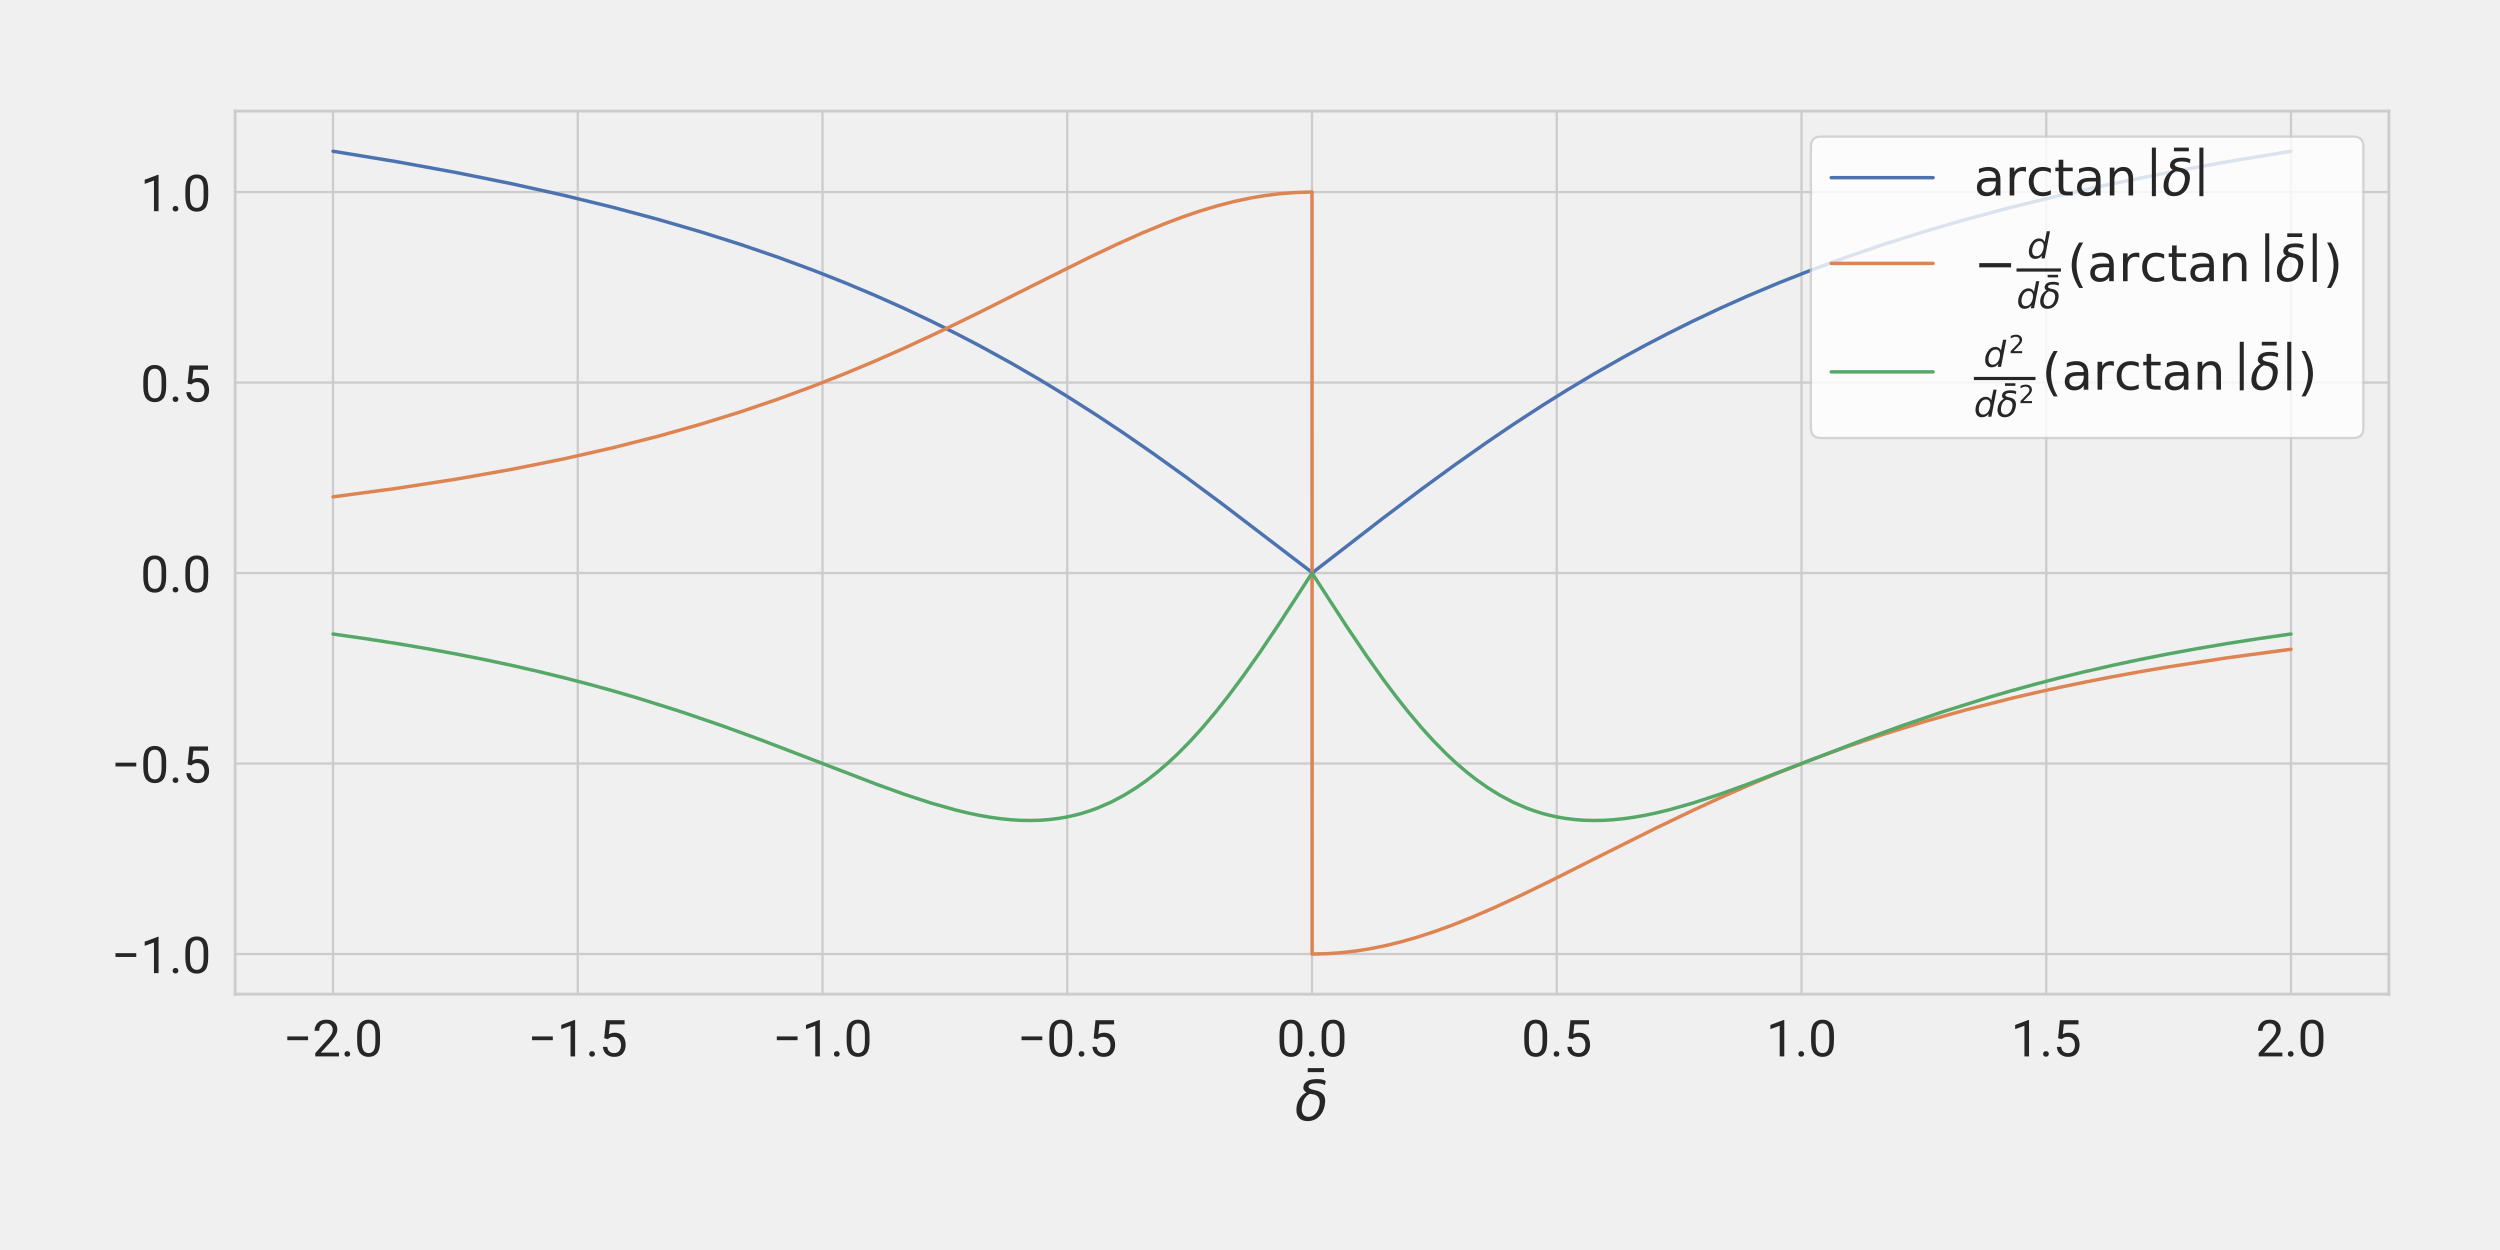
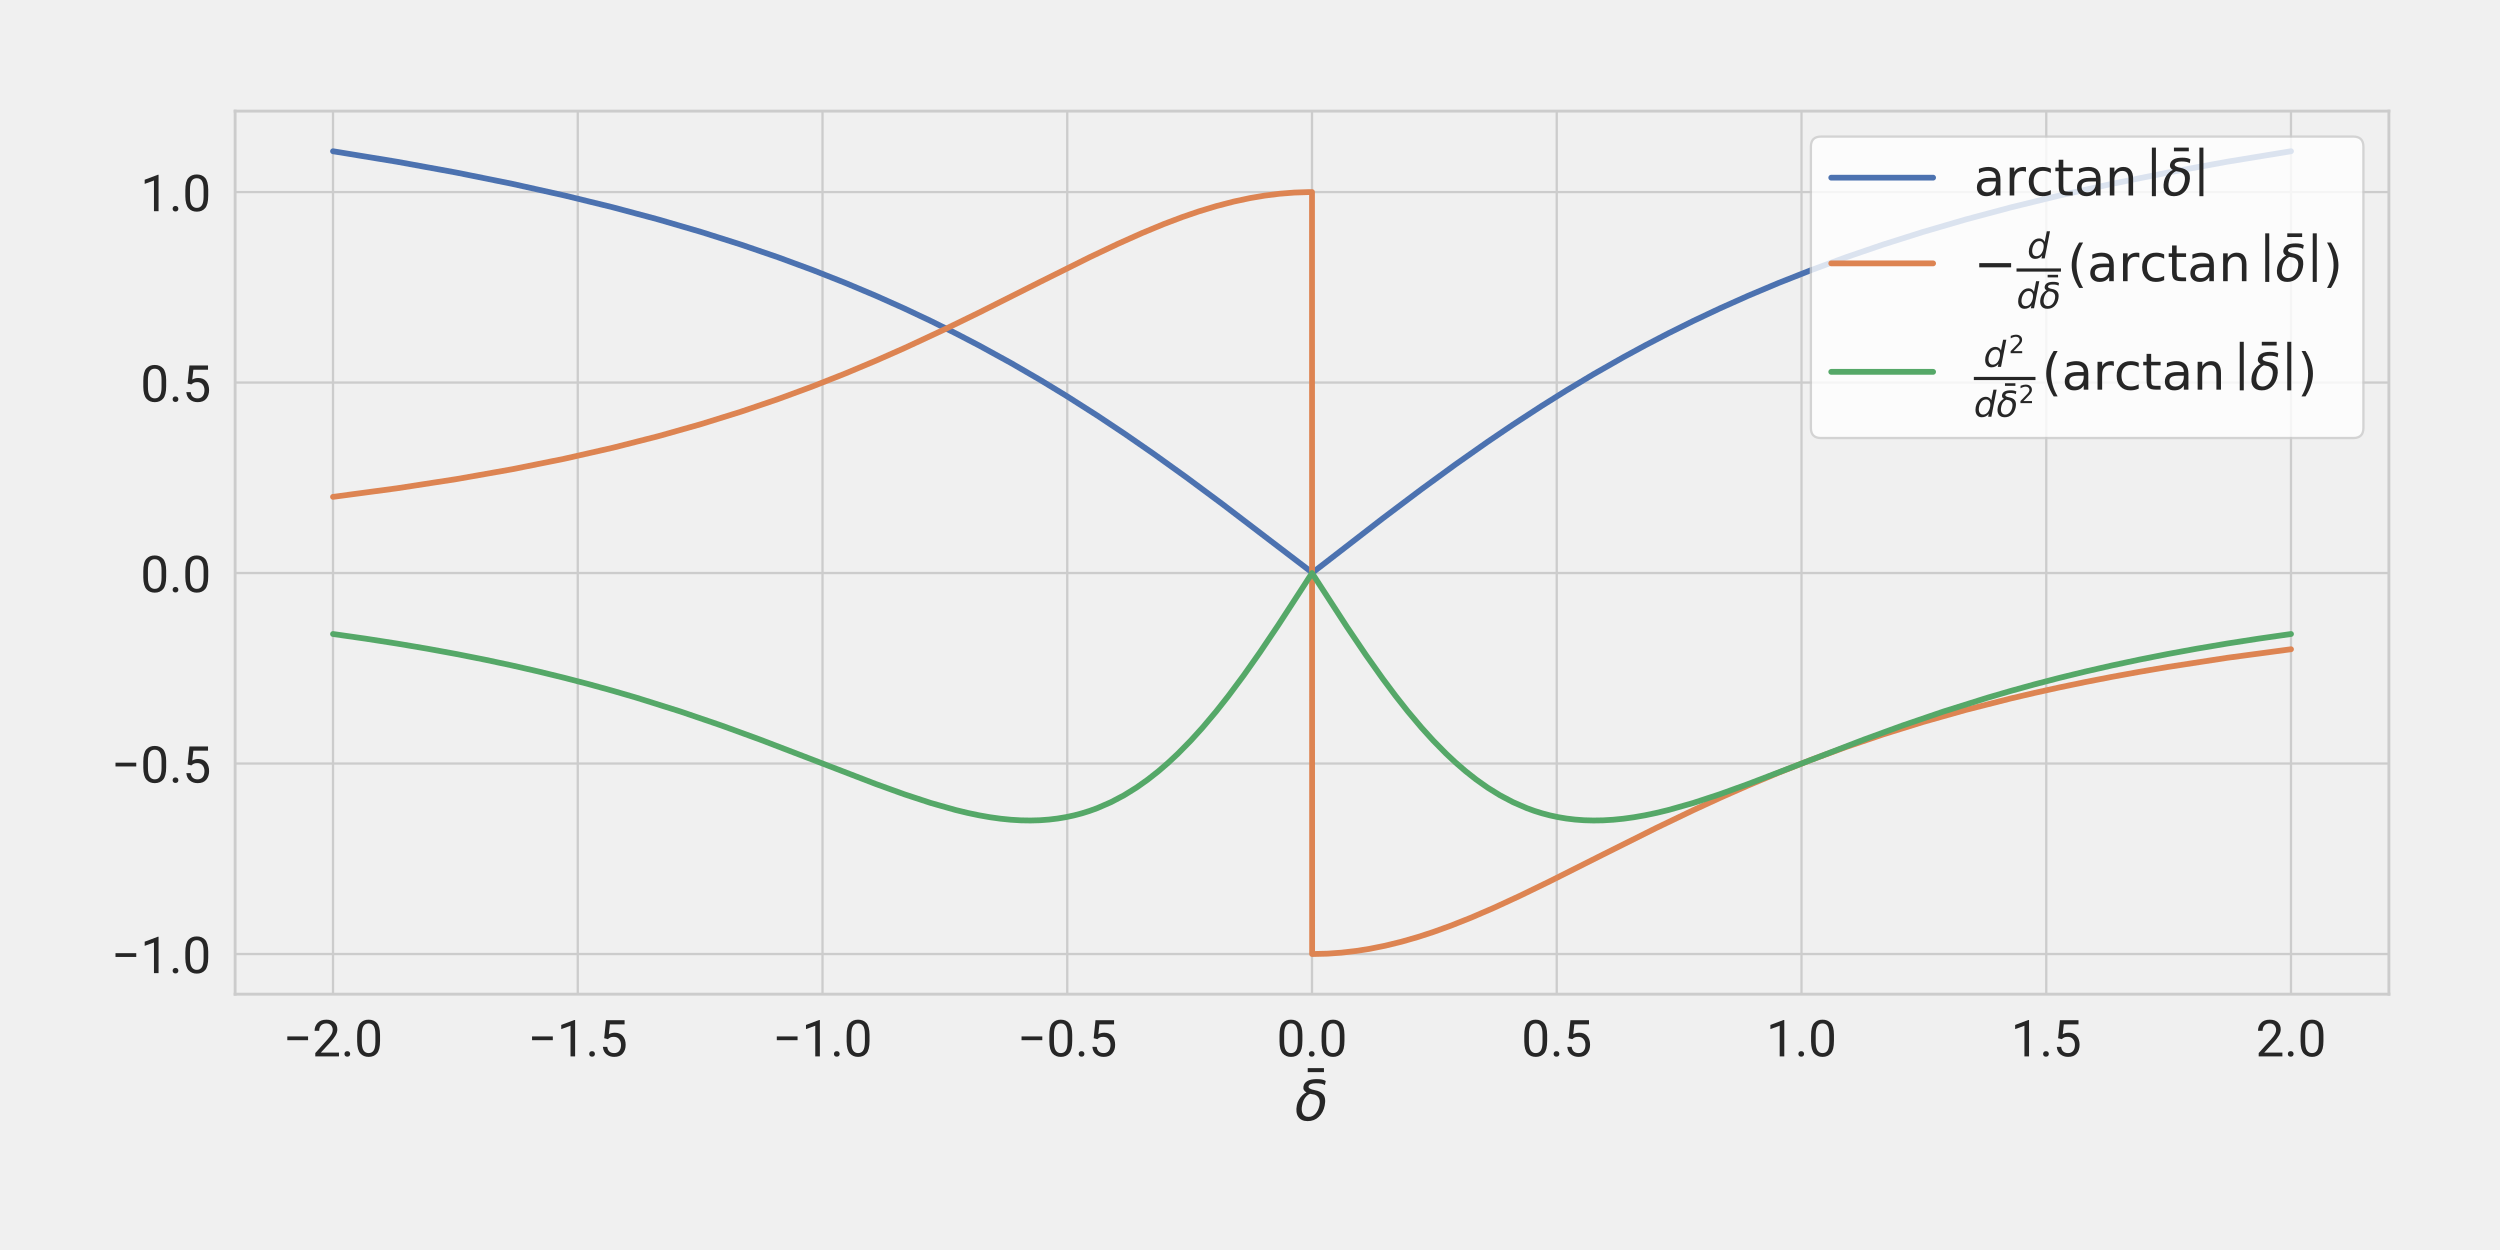
<svg xmlns="http://www.w3.org/2000/svg" xmlns:xlink="http://www.w3.org/1999/xlink" width="864pt" height="432pt" viewBox="0 0 864 432" version="1.1">
  <defs>
    <style type="text/css">*{stroke-linejoin: round; stroke-linecap: butt}</style>
  </defs>
  <g id="figure_1">
    <g id="patch_1">
      <path d="M 0 432  L 864 432  L 864 0  L 0 0  L 0 432  z " style="fill: none" />
    </g>
    <g id="axes_1">
      <g id="patch_2">
        <path d="M 81.26 343.586  L 825.6 343.586  L 825.6 38.4  L 81.26 38.4  L 81.26 343.586  z " style="fill: none" />
      </g>
      <g id="matplotlib.axis_1">
        <g id="xtick_1">
          <g id="line2d_1">
-             <path d="M 115.094 343.586  L 115.094 38.4  " clip-path="url(#p312bc6825e)" style="fill: none; stroke: #cccccc; stroke-width: 0.8; stroke-linecap: round" />
+             <path d="M 115.094 343.586  L 115.094 38.4  " clip-path="url(#p5a4527e672)" style="fill: none; stroke: #cccccc; stroke-width: 0.8; stroke-linecap: round" />
          </g>
          <g id="text_1">
            <g style="fill: #262626" transform="translate(97.84976 365.0863) scale(0.176 -0.176)">
              <defs>
                <path id="Roboto-Regular-2212" d="M 3134 2509  L 3134 2034  L 525 2034  L 525 2509  L 3134 2509  z " transform="scale(0.015625)" />
                <path id="Roboto-Regular-32" d="M 3359 475  L 3359 0  L 381 0  L 381 416  L 1925 2134  Q 2306 2566 2439 2819  Q 2572 3072 2572 3328  Q 2572 3663 2364 3900  Q 2156 4138 1778 4138  Q 1322 4138 1097 3878  Q 872 3619 872 3213  L 294 3213  Q 294 3788 672 4200  Q 1050 4613 1778 4613  Q 2422 4613 2786 4278  Q 3150 3944 3150 3397  Q 3150 2997 2903 2592  Q 2656 2188 2297 1797  L 1078 475  L 3359 475  z " transform="scale(0.015625)" />
                <path id="Roboto-Regular-2e" d="M 450 306  Q 450 453 542 554  Q 634 656 809 656  Q 984 656 1076 554  Q 1169 453 1169 306  Q 1169 163 1076 62  Q 984 -38 809 -38  Q 634 -38 542 62  Q 450 163 450 306  z " transform="scale(0.015625)" />
                <path id="Roboto-Regular-30" d="M 3234 1944  Q 3234 825 2848 381  Q 2463 -63 1800 -63  Q 1156 -63 764 368  Q 372 800 359 1872  L 359 2638  Q 359 3753 750 4183  Q 1141 4613 1794 4613  Q 2447 4613 2834 4195  Q 3222 3778 3234 2709  L 3234 1944  z M 2653 2734  Q 2653 3503 2434 3822  Q 2216 4141 1794 4141  Q 1388 4141 1167 3831  Q 947 3522 941 2778  L 941 1850  Q 941 1088 1164 750  Q 1388 413 1800 413  Q 2222 413 2436 745  Q 2650 1078 2653 1825  L 2653 2734  z " transform="scale(0.015625)" />
              </defs>
              <use xlink:href="#Roboto-Regular-2212" />
-               <use xlink:href="#Roboto-Regular-32" x="57.178" />
-               <use xlink:href="#Roboto-Regular-2e" x="113.379" />
-               <use xlink:href="#Roboto-Regular-30" x="139.746" />
+               <use xlink:href="#Roboto-Regular-32" transform="translate(57.17773 0)" />
+               <use xlink:href="#Roboto-Regular-2e" transform="translate(113.3789 0)" />
+               <use xlink:href="#Roboto-Regular-30" transform="translate(139.7461 0)" />
            </g>
          </g>
        </g>
        <g id="xtick_2">
          <g id="line2d_2">
-             <path d="M 199.678 343.586  L 199.678 38.4  " clip-path="url(#p312bc6825e)" style="fill: none; stroke: #cccccc; stroke-width: 0.8; stroke-linecap: round" />
+             <path d="M 199.678 343.586  L 199.678 38.4  " clip-path="url(#p5a4527e672)" style="fill: none; stroke: #cccccc; stroke-width: 0.8; stroke-linecap: round" />
          </g>
          <g id="text_2">
            <g style="fill: #262626" transform="translate(182.4339 365.0863) scale(0.176 -0.176)">
              <defs>
                <path id="Roboto-Regular-31" d="M 2278 4575  L 2278 0  L 1700 0  L 1700 3853  L 534 3428  L 534 3950  L 2188 4575  L 2278 4575  z " transform="scale(0.015625)" />
                <path id="Roboto-Regular-35" d="M 1109 2166  L 647 2284  L 875 4550  L 3209 4550  L 3209 4016  L 1366 4016  L 1228 2778  Q 1572 2975 1988 2975  Q 2616 2975 2980 2561  Q 3344 2147 3344 1450  Q 3344 797 2987 367  Q 2631 -63 1903 -63  Q 1350 -63 947 248  Q 544 559 481 1197  L 1031 1197  Q 1141 413 1903 413  Q 2313 413 2538 691  Q 2763 969 2763 1444  Q 2763 1872 2527 2164  Q 2291 2456 1853 2456  Q 1563 2456 1413 2378  Q 1263 2300 1109 2166  z " transform="scale(0.015625)" />
              </defs>
              <use xlink:href="#Roboto-Regular-2212" />
-               <use xlink:href="#Roboto-Regular-31" x="57.178" />
-               <use xlink:href="#Roboto-Regular-2e" x="113.379" />
-               <use xlink:href="#Roboto-Regular-35" x="139.746" />
+               <use xlink:href="#Roboto-Regular-31" transform="translate(57.17773 0)" />
+               <use xlink:href="#Roboto-Regular-2e" transform="translate(113.3789 0)" />
+               <use xlink:href="#Roboto-Regular-35" transform="translate(139.7461 0)" />
            </g>
          </g>
        </g>
        <g id="xtick_3">
          <g id="line2d_3">
-             <path d="M 284.262 343.586  L 284.262 38.4  " clip-path="url(#p312bc6825e)" style="fill: none; stroke: #cccccc; stroke-width: 0.8; stroke-linecap: round" />
+             <path d="M 284.262 343.586  L 284.262 38.4  " clip-path="url(#p5a4527e672)" style="fill: none; stroke: #cccccc; stroke-width: 0.8; stroke-linecap: round" />
          </g>
          <g id="text_3">
            <g style="fill: #262626" transform="translate(267.0179 365.0863) scale(0.176 -0.176)">
              <use xlink:href="#Roboto-Regular-2212" />
-               <use xlink:href="#Roboto-Regular-31" x="57.178" />
-               <use xlink:href="#Roboto-Regular-2e" x="113.379" />
-               <use xlink:href="#Roboto-Regular-30" x="139.746" />
+               <use xlink:href="#Roboto-Regular-31" transform="translate(57.17773 0)" />
+               <use xlink:href="#Roboto-Regular-2e" transform="translate(113.3789 0)" />
+               <use xlink:href="#Roboto-Regular-30" transform="translate(139.7461 0)" />
            </g>
          </g>
        </g>
        <g id="xtick_4">
          <g id="line2d_4">
-             <path d="M 368.846 343.586  L 368.846 38.4  " clip-path="url(#p312bc6825e)" style="fill: none; stroke: #cccccc; stroke-width: 0.8; stroke-linecap: round" />
+             <path d="M 368.846 343.586  L 368.846 38.4  " clip-path="url(#p5a4527e672)" style="fill: none; stroke: #cccccc; stroke-width: 0.8; stroke-linecap: round" />
          </g>
          <g id="text_4">
            <g style="fill: #262626" transform="translate(351.602 365.0863) scale(0.176 -0.176)">
              <use xlink:href="#Roboto-Regular-2212" />
-               <use xlink:href="#Roboto-Regular-30" x="57.178" />
-               <use xlink:href="#Roboto-Regular-2e" x="113.379" />
-               <use xlink:href="#Roboto-Regular-35" x="139.746" />
+               <use xlink:href="#Roboto-Regular-30" transform="translate(57.17773 0)" />
+               <use xlink:href="#Roboto-Regular-2e" transform="translate(113.3789 0)" />
+               <use xlink:href="#Roboto-Regular-35" transform="translate(139.7461 0)" />
            </g>
          </g>
        </g>
        <g id="xtick_5">
          <g id="line2d_5">
-             <path d="M 453.43 343.586  L 453.43 38.4  " clip-path="url(#p312bc6825e)" style="fill: none; stroke: #cccccc; stroke-width: 0.8; stroke-linecap: round" />
+             <path d="M 453.43 343.586  L 453.43 38.4  " clip-path="url(#p5a4527e672)" style="fill: none; stroke: #cccccc; stroke-width: 0.8; stroke-linecap: round" />
          </g>
          <g id="text_5">
            <g style="fill: #262626" transform="translate(441.2172 365.0863) scale(0.176 -0.176)">
              <use xlink:href="#Roboto-Regular-30" />
-               <use xlink:href="#Roboto-Regular-2e" x="56.201" />
-               <use xlink:href="#Roboto-Regular-30" x="82.568" />
+               <use xlink:href="#Roboto-Regular-2e" transform="translate(56.20117 0)" />
+               <use xlink:href="#Roboto-Regular-30" transform="translate(82.56836 0)" />
            </g>
          </g>
        </g>
        <g id="xtick_6">
          <g id="line2d_6">
-             <path d="M 538.014 343.586  L 538.014 38.4  " clip-path="url(#p312bc6825e)" style="fill: none; stroke: #cccccc; stroke-width: 0.8; stroke-linecap: round" />
+             <path d="M 538.014 343.586  L 538.014 38.4  " clip-path="url(#p5a4527e672)" style="fill: none; stroke: #cccccc; stroke-width: 0.8; stroke-linecap: round" />
          </g>
          <g id="text_6">
            <g style="fill: #262626" transform="translate(525.8013 365.0863) scale(0.176 -0.176)">
              <use xlink:href="#Roboto-Regular-30" />
-               <use xlink:href="#Roboto-Regular-2e" x="56.201" />
-               <use xlink:href="#Roboto-Regular-35" x="82.568" />
+               <use xlink:href="#Roboto-Regular-2e" transform="translate(56.20117 0)" />
+               <use xlink:href="#Roboto-Regular-35" transform="translate(82.56836 0)" />
            </g>
          </g>
        </g>
        <g id="xtick_7">
          <g id="line2d_7">
-             <path d="M 622.598 343.586  L 622.598 38.4  " clip-path="url(#p312bc6825e)" style="fill: none; stroke: #cccccc; stroke-width: 0.8; stroke-linecap: round" />
+             <path d="M 622.598 343.586  L 622.598 38.4  " clip-path="url(#p5a4527e672)" style="fill: none; stroke: #cccccc; stroke-width: 0.8; stroke-linecap: round" />
          </g>
          <g id="text_7">
            <g style="fill: #262626" transform="translate(610.3854 365.0863) scale(0.176 -0.176)">
              <use xlink:href="#Roboto-Regular-31" />
-               <use xlink:href="#Roboto-Regular-2e" x="56.201" />
-               <use xlink:href="#Roboto-Regular-30" x="82.568" />
+               <use xlink:href="#Roboto-Regular-2e" transform="translate(56.20117 0)" />
+               <use xlink:href="#Roboto-Regular-30" transform="translate(82.56836 0)" />
            </g>
          </g>
        </g>
        <g id="xtick_8">
          <g id="line2d_8">
-             <path d="M 707.182 343.586  L 707.182 38.4  " clip-path="url(#p312bc6825e)" style="fill: none; stroke: #cccccc; stroke-width: 0.8; stroke-linecap: round" />
+             <path d="M 707.182 343.586  L 707.182 38.4  " clip-path="url(#p5a4527e672)" style="fill: none; stroke: #cccccc; stroke-width: 0.8; stroke-linecap: round" />
          </g>
          <g id="text_8">
            <g style="fill: #262626" transform="translate(694.9695 365.0863) scale(0.176 -0.176)">
              <use xlink:href="#Roboto-Regular-31" />
-               <use xlink:href="#Roboto-Regular-2e" x="56.201" />
-               <use xlink:href="#Roboto-Regular-35" x="82.568" />
+               <use xlink:href="#Roboto-Regular-2e" transform="translate(56.20117 0)" />
+               <use xlink:href="#Roboto-Regular-35" transform="translate(82.56836 0)" />
            </g>
          </g>
        </g>
        <g id="xtick_9">
          <g id="line2d_9">
-             <path d="M 791.766 343.586  L 791.766 38.4  " clip-path="url(#p312bc6825e)" style="fill: none; stroke: #cccccc; stroke-width: 0.8; stroke-linecap: round" />
+             <path d="M 791.766 343.586  L 791.766 38.4  " clip-path="url(#p5a4527e672)" style="fill: none; stroke: #cccccc; stroke-width: 0.8; stroke-linecap: round" />
          </g>
          <g id="text_9">
            <g style="fill: #262626" transform="translate(779.5536 365.0863) scale(0.176 -0.176)">
              <use xlink:href="#Roboto-Regular-32" />
-               <use xlink:href="#Roboto-Regular-2e" x="56.201" />
-               <use xlink:href="#Roboto-Regular-30" x="82.568" />
+               <use xlink:href="#Roboto-Regular-2e" transform="translate(56.20117 0)" />
+               <use xlink:href="#Roboto-Regular-30" transform="translate(82.56836 0)" />
            </g>
          </g>
        </g>
        <g id="text_10">
          <g style="fill: #262626" transform="translate(447.478 387.1932) scale(0.192 -0.192)">
            <defs>
              <path id="DejaVuSans-304" d="M -2522 4769  L -653 4769  L -653 4306  L -2522 4306  L -2522 4769  z " transform="scale(0.015625)" />
              <path id="DejaVuSans-Oblique-3b4" d="M 3472 4053  Q 3197 4272 2450 4272  Q 1659 4272 1588 3906  Q 1531 3619 2328 3469  Q 2953 3353 3253 3003  Q 3616 2581 3447 1716  Q 3284 888 2763 400  Q 2238 -91 1488 -91  Q 741 -91 406 400  Q 72 888 241 1747  Q 363 2384 891 2900  Q 1097 3100 1353 3213  Q 913 3459 1000 3900  Q 1166 4750 2544 4750  Q 3234 4750 3566 4531  L 3472 4053  z M 1753 3056  Q 1525 2966 1306 2738  Q 969 2384 847 1747  Q 722 1113 919 756  Q 1119 397 1584 397  Q 2044 397 2381 759  Q 2722 1122 2838 1716  Q 2956 2338 2731 2638  Q 2491 2959 2103 2994  Q 1906 3013 1753 3056  z " transform="scale(0.015625)" />
            </defs>
            <use xlink:href="#DejaVuSans-304" transform="translate(62.70166 19.48438)" />
            <use xlink:href="#DejaVuSans-Oblique-3b4" transform="translate(0 0.046875)" />
          </g>
        </g>
      </g>
      <g id="matplotlib.axis_2">
        <g id="ytick_1">
          <g id="line2d_10">
-             <path d="M 81.26 329.714  L 825.6 329.714  " clip-path="url(#p312bc6825e)" style="fill: none; stroke: #cccccc; stroke-width: 0.8; stroke-linecap: round" />
+             <path d="M 81.26 329.714  L 825.6 329.714  " clip-path="url(#p5a4527e672)" style="fill: none; stroke: #cccccc; stroke-width: 0.8; stroke-linecap: round" />
          </g>
          <g id="text_11">
            <g style="fill: #262626" transform="translate(38.47225 336.3141) scale(0.176 -0.176)">
              <use xlink:href="#Roboto-Regular-2212" />
-               <use xlink:href="#Roboto-Regular-31" x="57.178" />
-               <use xlink:href="#Roboto-Regular-2e" x="113.379" />
-               <use xlink:href="#Roboto-Regular-30" x="139.746" />
+               <use xlink:href="#Roboto-Regular-31" transform="translate(57.17773 0)" />
+               <use xlink:href="#Roboto-Regular-2e" transform="translate(113.3789 0)" />
+               <use xlink:href="#Roboto-Regular-30" transform="translate(139.7461 0)" />
            </g>
          </g>
        </g>
        <g id="ytick_2">
          <g id="line2d_11">
-             <path d="M 81.26 263.881  L 825.6 263.881  " clip-path="url(#p312bc6825e)" style="fill: none; stroke: #cccccc; stroke-width: 0.8; stroke-linecap: round" />
+             <path d="M 81.26 263.881  L 825.6 263.881  " clip-path="url(#p5a4527e672)" style="fill: none; stroke: #cccccc; stroke-width: 0.8; stroke-linecap: round" />
          </g>
          <g id="text_12">
            <g style="fill: #262626" transform="translate(38.47225 270.4806) scale(0.176 -0.176)">
              <use xlink:href="#Roboto-Regular-2212" />
-               <use xlink:href="#Roboto-Regular-30" x="57.178" />
-               <use xlink:href="#Roboto-Regular-2e" x="113.379" />
-               <use xlink:href="#Roboto-Regular-35" x="139.746" />
+               <use xlink:href="#Roboto-Regular-30" transform="translate(57.17773 0)" />
+               <use xlink:href="#Roboto-Regular-2e" transform="translate(113.3789 0)" />
+               <use xlink:href="#Roboto-Regular-35" transform="translate(139.7461 0)" />
            </g>
          </g>
        </g>
        <g id="ytick_3">
          <g id="line2d_12">
-             <path d="M 81.26 198.047  L 825.6 198.047  " clip-path="url(#p312bc6825e)" style="fill: none; stroke: #cccccc; stroke-width: 0.8; stroke-linecap: round" />
+             <path d="M 81.26 198.047  L 825.6 198.047  " clip-path="url(#p5a4527e672)" style="fill: none; stroke: #cccccc; stroke-width: 0.8; stroke-linecap: round" />
          </g>
          <g id="text_13">
            <g style="fill: #262626" transform="translate(48.5345 204.6471) scale(0.176 -0.176)">
              <use xlink:href="#Roboto-Regular-30" />
-               <use xlink:href="#Roboto-Regular-2e" x="56.201" />
-               <use xlink:href="#Roboto-Regular-30" x="82.568" />
+               <use xlink:href="#Roboto-Regular-2e" transform="translate(56.20117 0)" />
+               <use xlink:href="#Roboto-Regular-30" transform="translate(82.56836 0)" />
            </g>
          </g>
        </g>
        <g id="ytick_4">
          <g id="line2d_13">
-             <path d="M 81.26 132.214  L 825.6 132.214  " clip-path="url(#p312bc6825e)" style="fill: none; stroke: #cccccc; stroke-width: 0.8; stroke-linecap: round" />
+             <path d="M 81.26 132.214  L 825.6 132.214  " clip-path="url(#p5a4527e672)" style="fill: none; stroke: #cccccc; stroke-width: 0.8; stroke-linecap: round" />
          </g>
          <g id="text_14">
            <g style="fill: #262626" transform="translate(48.5345 138.8136) scale(0.176 -0.176)">
              <use xlink:href="#Roboto-Regular-30" />
-               <use xlink:href="#Roboto-Regular-2e" x="56.201" />
-               <use xlink:href="#Roboto-Regular-35" x="82.568" />
+               <use xlink:href="#Roboto-Regular-2e" transform="translate(56.20117 0)" />
+               <use xlink:href="#Roboto-Regular-35" transform="translate(82.56836 0)" />
            </g>
          </g>
        </g>
        <g id="ytick_5">
          <g id="line2d_14">
-             <path d="M 81.26 66.38  L 825.6 66.38  " clip-path="url(#p312bc6825e)" style="fill: none; stroke: #cccccc; stroke-width: 0.8; stroke-linecap: round" />
+             <path d="M 81.26 66.38  L 825.6 66.38  " clip-path="url(#p5a4527e672)" style="fill: none; stroke: #cccccc; stroke-width: 0.8; stroke-linecap: round" />
          </g>
          <g id="text_15">
            <g style="fill: #262626" transform="translate(48.5345 72.98006) scale(0.176 -0.176)">
              <use xlink:href="#Roboto-Regular-31" />
-               <use xlink:href="#Roboto-Regular-2e" x="56.201" />
-               <use xlink:href="#Roboto-Regular-30" x="82.568" />
+               <use xlink:href="#Roboto-Regular-2e" transform="translate(56.20117 0)" />
+               <use xlink:href="#Roboto-Regular-30" transform="translate(82.56836 0)" />
            </g>
          </g>
        </g>
      </g>
      <g id="line2d_15">
-         <path d="M 115.094 52.272  L 137.14 55.892  L 157.749 59.649  L 177.016 63.537  L 195.027 67.546  L 211.864 71.664  L 227.605 75.878  L 242.319 80.172  L 256.075 84.53  L 268.935 88.933  L 280.957 93.362  L 292.195 97.797  L 302.701 102.217  L 312.522 106.603  L 321.704 110.936  L 330.287 115.199  L 338.311 119.374  L 349.378 125.441  L 359.38 131.239  L 368.421 136.736  L 379.138 143.563  L 388.505 149.797  L 398.57 156.757  L 410.095 165.029  L 422.49 174.229  L 437.117 185.39  L 453.566 197.941  L 477.87 179.155  L 491.302 169.049  L 503.016 160.505  L 514.125 152.691  L 522.881 146.755  L 532.9 140.223  L 541.352 134.938  L 550.702 129.338  L 561.048 123.447  L 568.549 119.374  L 576.573 115.199  L 585.156 110.936  L 594.338 106.603  L 604.159 102.217  L 614.665 97.797  L 625.903 93.362  L 637.925 88.933  L 650.785 84.53  L 664.541 80.172  L 679.255 75.878  L 694.996 71.664  L 711.833 67.546  L 729.844 63.537  L 749.111 59.649  L 769.72 55.892  L 791.766 52.272  L 791.766 52.272  " clip-path="url(#p312bc6825e)" style="fill: none; stroke: #4c72b0; stroke-width: 1.2; stroke-linecap: round" />
+         <path d="M 115.094 52.272  L 137.14 55.892  L 157.749 59.649  L 177.016 63.537  L 195.027 67.546  L 211.864 71.664  L 227.605 75.878  L 242.319 80.172  L 256.075 84.53  L 268.935 88.933  L 280.957 93.362  L 292.195 97.797  L 302.701 102.217  L 312.522 106.603  L 321.704 110.936  L 330.287 115.199  L 338.311 119.374  L 349.378 125.441  L 359.38 131.239  L 368.421 136.736  L 379.138 143.563  L 388.505 149.797  L 398.57 156.757  L 410.095 165.029  L 422.49 174.229  L 437.117 185.39  L 453.566 197.941  L 477.87 179.155  L 491.302 169.049  L 503.016 160.505  L 514.125 152.691  L 522.881 146.755  L 532.9 140.223  L 541.352 134.938  L 550.702 129.338  L 561.048 123.447  L 568.549 119.374  L 576.573 115.199  L 585.156 110.936  L 594.338 106.603  L 604.159 102.217  L 614.665 97.797  L 625.903 93.362  L 637.925 88.933  L 650.785 84.53  L 664.541 80.172  L 679.255 75.878  L 694.996 71.664  L 711.833 67.546  L 729.844 63.537  L 749.111 59.649  L 769.72 55.892  L 791.766 52.272  L 791.766 52.272  " clip-path="url(#p5a4527e672)" style="fill: none; stroke: #4c72b0; stroke-width: 2; stroke-linecap: round" />
      </g>
      <g id="line2d_16">
-         <path d="M 115.094 171.714  L 137.14 168.76  L 157.749 165.577  L 177.016 162.169  L 195.027 158.546  L 211.864 154.722  L 227.605 150.719  L 242.319 146.561  L 256.075 142.28  L 268.935 137.909  L 280.957 133.487  L 292.195 129.054  L 302.701 124.649  L 312.522 120.312  L 326.068 114.012  L 338.311 108.054  L 359.38 97.468  L 376.593 88.898  L 386.28 84.302  L 394.746 80.523  L 402.144 77.463  L 408.61 75.016  L 414.261 73.08  L 420.333 71.234  L 426.39 69.66  L 432.071 68.446  L 437.117 67.593  L 442.169 66.961  L 447.289 66.553  L 452.291 66.386  L 453.43 66.38  L 453.471 329.714  L 453.538 329.714  L 458.797 329.582  L 463.609 329.239  L 468.68 328.653  L 473.397 327.905  L 478.708 326.839  L 484.37 325.452  L 490.047 323.821  L 495.329 322.104  L 501.374 319.925  L 508.29 317.185  L 516.204 313.778  L 525.26 309.602  L 535.623 304.568  L 554.035 295.313  L 572.493 286.098  L 585.156 280.015  L 594.338 275.782  L 604.159 271.445  L 614.665 267.04  L 625.903 262.607  L 637.925 258.185  L 650.785 253.815  L 664.541 249.533  L 679.255 245.375  L 694.996 241.372  L 703.273 239.436  L 711.833 237.548  L 720.687 235.711  L 729.844 233.925  L 739.315 232.194  L 749.111 230.517  L 769.72 227.334  L 791.766 224.381  L 791.766 224.381  " clip-path="url(#p312bc6825e)" style="fill: none; stroke: #dd8452; stroke-width: 1.2; stroke-linecap: round" />
+         <path d="M 115.094 171.714  L 137.14 168.76  L 157.749 165.577  L 177.016 162.169  L 195.027 158.546  L 211.864 154.722  L 227.605 150.719  L 242.319 146.561  L 256.075 142.28  L 268.935 137.909  L 280.957 133.487  L 292.195 129.054  L 302.701 124.649  L 312.522 120.312  L 326.068 114.012  L 338.311 108.054  L 359.38 97.468  L 376.593 88.898  L 386.28 84.302  L 394.746 80.523  L 402.144 77.463  L 408.61 75.016  L 414.261 73.08  L 420.333 71.234  L 426.39 69.66  L 432.071 68.446  L 437.117 67.593  L 442.169 66.961  L 447.289 66.553  L 452.291 66.386  L 453.43 66.38  L 453.471 329.714  L 453.538 329.714  L 458.797 329.582  L 463.609 329.239  L 468.68 328.653  L 473.397 327.905  L 478.708 326.839  L 484.37 325.452  L 490.047 323.821  L 495.329 322.104  L 501.374 319.925  L 508.29 317.185  L 516.204 313.778  L 525.26 309.602  L 535.623 304.568  L 554.035 295.313  L 572.493 286.098  L 585.156 280.015  L 594.338 275.782  L 604.159 271.445  L 614.665 267.04  L 625.903 262.607  L 637.925 258.185  L 650.785 253.815  L 664.541 249.533  L 679.255 245.375  L 694.996 241.372  L 703.273 239.436  L 711.833 237.548  L 720.687 235.711  L 729.844 233.925  L 739.315 232.194  L 749.111 230.517  L 769.72 227.334  L 791.766 224.381  L 791.766 224.381  " clip-path="url(#p5a4527e672)" style="fill: none; stroke: #dd8452; stroke-width: 2; stroke-linecap: round" />
      </g>
      <g id="line2d_17">
-         <path d="M 115.094 219.114  L 126.302 220.718  L 137.14 222.407  L 147.618 224.181  L 157.749 226.039  L 167.545 227.978  L 177.016 229.996  L 186.173 232.089  L 195.027 234.251  L 203.587 236.477  L 211.864 238.761  L 219.867 241.094  L 235.086 245.871  L 249.313 250.729  L 262.613 255.573  L 280.957 262.595  L 302.701 270.959  L 312.522 274.501  L 321.704 277.515  L 330.287 279.946  L 334.367 280.932  L 338.311 281.761  L 342.125 282.433  L 345.812 282.947  L 349.378 283.305  L 352.825 283.511  L 356.158 283.566  L 359.38 283.477  L 362.496 283.248  L 365.508 282.886  L 368.421 282.397  L 371.237 281.788  L 373.96 281.068  L 376.593 280.242  L 379.138 279.321  L 383.979 277.22  L 388.505 274.828  L 392.735 272.206  L 396.69 269.411  L 400.387 266.495  L 403.844 263.504  L 407.075 260.478  L 411.531 255.948  L 415.558 251.507  L 420.333 245.838  L 424.506 240.55  L 429.799 233.437  L 435.382 225.512  L 441.783 216.007  L 450.504 202.6  L 453.43 198.047  L 453.497 198.152  L 465.476 216.61  L 472.096 226.409  L 477.87 234.552  L 482.354 240.55  L 486.527 245.838  L 491.302 251.507  L 495.329 255.948  L 499.785 260.478  L 503.016 263.504  L 506.473 266.495  L 510.17 269.411  L 514.125 272.206  L 518.355 274.828  L 522.881 277.22  L 527.722 279.321  L 530.267 280.242  L 532.9 281.068  L 535.623 281.788  L 538.439 282.397  L 541.352 282.886  L 544.364 283.248  L 547.48 283.477  L 550.702 283.566  L 554.035 283.511  L 557.482 283.305  L 561.048 282.947  L 564.735 282.433  L 568.549 281.761  L 572.493 280.932  L 576.573 279.946  L 585.156 277.515  L 594.338 274.501  L 604.159 270.959  L 620.19 264.818  L 644.247 255.573  L 657.547 250.729  L 671.774 245.871  L 686.993 241.094  L 694.996 238.761  L 703.273 236.477  L 711.833 234.251  L 720.687 232.089  L 729.844 229.996  L 739.315 227.978  L 749.111 226.039  L 759.242 224.181  L 769.72 222.407  L 780.558 220.718  L 791.766 219.114  L 791.766 219.114  " clip-path="url(#p312bc6825e)" style="fill: none; stroke: #55a868; stroke-width: 1.2; stroke-linecap: round" />
+         <path d="M 115.094 219.114  L 126.302 220.718  L 137.14 222.407  L 147.618 224.181  L 157.749 226.039  L 167.545 227.978  L 177.016 229.996  L 186.173 232.089  L 195.027 234.251  L 203.587 236.477  L 211.864 238.761  L 219.867 241.094  L 235.086 245.871  L 249.313 250.729  L 262.613 255.573  L 280.957 262.595  L 302.701 270.959  L 312.522 274.501  L 321.704 277.515  L 330.287 279.946  L 334.367 280.932  L 338.311 281.761  L 342.125 282.433  L 345.812 282.947  L 349.378 283.305  L 352.825 283.511  L 356.158 283.566  L 359.38 283.477  L 362.496 283.248  L 365.508 282.886  L 368.421 282.397  L 371.237 281.788  L 373.96 281.068  L 376.593 280.242  L 379.138 279.321  L 383.979 277.22  L 388.505 274.828  L 392.735 272.206  L 396.69 269.411  L 400.387 266.495  L 403.844 263.504  L 407.075 260.478  L 411.531 255.948  L 415.558 251.507  L 420.333 245.838  L 424.506 240.55  L 429.799 233.437  L 435.382 225.512  L 441.783 216.007  L 450.504 202.6  L 453.43 198.047  L 453.497 198.152  L 465.476 216.61  L 472.096 226.409  L 477.87 234.552  L 482.354 240.55  L 486.527 245.838  L 491.302 251.507  L 495.329 255.948  L 499.785 260.478  L 503.016 263.504  L 506.473 266.495  L 510.17 269.411  L 514.125 272.206  L 518.355 274.828  L 522.881 277.22  L 527.722 279.321  L 530.267 280.242  L 532.9 281.068  L 535.623 281.788  L 538.439 282.397  L 541.352 282.886  L 544.364 283.248  L 547.48 283.477  L 550.702 283.566  L 554.035 283.511  L 557.482 283.305  L 561.048 282.947  L 564.735 282.433  L 568.549 281.761  L 572.493 280.932  L 576.573 279.946  L 585.156 277.515  L 594.338 274.501  L 604.159 270.959  L 620.19 264.818  L 644.247 255.573  L 657.547 250.729  L 671.774 245.871  L 686.993 241.094  L 694.996 238.761  L 703.273 236.477  L 711.833 234.251  L 720.687 232.089  L 729.844 229.996  L 739.315 227.978  L 749.111 226.039  L 759.242 224.181  L 769.72 222.407  L 780.558 220.718  L 791.766 219.114  L 791.766 219.114  " clip-path="url(#p5a4527e672)" style="fill: none; stroke: #55a868; stroke-width: 2; stroke-linecap: round" />
      </g>
      <g id="patch_3">
        <path d="M 81.26 343.586  L 81.26 38.4  " style="fill: none; stroke: #cccccc; stroke-linejoin: miter; stroke-linecap: square" />
      </g>
      <g id="patch_4">
        <path d="M 825.6 343.586  L 825.6 38.4  " style="fill: none; stroke: #cccccc; stroke-linejoin: miter; stroke-linecap: square" />
      </g>
      <g id="patch_5">
        <path d="M 81.26 343.586  L 825.6 343.586  " style="fill: none; stroke: #cccccc; stroke-linejoin: miter; stroke-linecap: square" />
      </g>
      <g id="patch_6">
        <path d="M 81.26 38.4  L 825.6 38.4  " style="fill: none; stroke: #cccccc; stroke-linejoin: miter; stroke-linecap: square" />
      </g>
      <g id="legend_1">
        <g id="patch_7">
          <path d="M 629.36 151.392  L 813.28 151.392  Q 816.8 151.392 816.8 147.872  L 816.8 50.72  Q 816.8 47.2 813.28 47.2  L 629.36 47.2  Q 625.84 47.2 625.84 50.72  L 625.84 147.872  Q 625.84 151.392 629.36 151.392  z " style="fill: #ffffff; opacity: 0.8; stroke: #cccccc; stroke-width: 0.8; stroke-linejoin: miter" />
        </g>
        <g id="line2d_18">
-           <path d="M 632.88 61.401  L 650.48 61.401  L 668.08 61.401  " style="fill: none; stroke: #4c72b0; stroke-width: 1.2; stroke-linecap: round" />
+           <path d="M 632.88 61.401  L 650.48 61.401  L 668.08 61.401  " style="fill: none; stroke: #4c72b0; stroke-width: 2; stroke-linecap: round" />
        </g>
        <g id="text_16">
          <g style="fill: #262626" transform="translate(682.16 67.561) scale(0.176 -0.176)">
            <defs>
              <path id="DejaVuSans-61" d="M 2194 1759  Q 1497 1759 1228 1600  Q 959 1441 959 1056  Q 959 750 1161 570  Q 1363 391 1709 391  Q 2188 391 2477 730  Q 2766 1069 2766 1631  L 2766 1759  L 2194 1759  z M 3341 1997  L 3341 0  L 2766 0  L 2766 531  Q 2569 213 2275 61  Q 1981 -91 1556 -91  Q 1019 -91 701 211  Q 384 513 384 1019  Q 384 1609 779 1909  Q 1175 2209 1959 2209  L 2766 2209  L 2766 2266  Q 2766 2663 2505 2880  Q 2244 3097 1772 3097  Q 1472 3097 1187 3025  Q 903 2953 641 2809  L 641 3341  Q 956 3463 1253 3523  Q 1550 3584 1831 3584  Q 2591 3584 2966 3190  Q 3341 2797 3341 1997  z " transform="scale(0.015625)" />
              <path id="DejaVuSans-72" d="M 2631 2963  Q 2534 3019 2420 3045  Q 2306 3072 2169 3072  Q 1681 3072 1420 2755  Q 1159 2438 1159 1844  L 1159 0  L 581 0  L 581 3500  L 1159 3500  L 1159 2956  Q 1341 3275 1631 3429  Q 1922 3584 2338 3584  Q 2397 3584 2469 3576  Q 2541 3569 2628 3553  L 2631 2963  z " transform="scale(0.015625)" />
              <path id="DejaVuSans-63" d="M 3122 3366  L 3122 2828  Q 2878 2963 2633 3030  Q 2388 3097 2138 3097  Q 1578 3097 1268 2742  Q 959 2388 959 1747  Q 959 1106 1268 751  Q 1578 397 2138 397  Q 2388 397 2633 464  Q 2878 531 3122 666  L 3122 134  Q 2881 22 2623 -34  Q 2366 -91 2075 -91  Q 1284 -91 818 406  Q 353 903 353 1747  Q 353 2603 823 3093  Q 1294 3584 2113 3584  Q 2378 3584 2631 3529  Q 2884 3475 3122 3366  z " transform="scale(0.015625)" />
              <path id="DejaVuSans-74" d="M 1172 4494  L 1172 3500  L 2356 3500  L 2356 3053  L 1172 3053  L 1172 1153  Q 1172 725 1289 603  Q 1406 481 1766 481  L 2356 481  L 2356 0  L 1766 0  Q 1100 0 847 248  Q 594 497 594 1153  L 594 3053  L 172 3053  L 172 3500  L 594 3500  L 594 4494  L 1172 4494  z " transform="scale(0.015625)" />
              <path id="DejaVuSans-6e" d="M 3513 2113  L 3513 0  L 2938 0  L 2938 2094  Q 2938 2591 2744 2837  Q 2550 3084 2163 3084  Q 1697 3084 1428 2787  Q 1159 2491 1159 1978  L 1159 0  L 581 0  L 581 3500  L 1159 3500  L 1159 2956  Q 1366 3272 1645 3428  Q 1925 3584 2291 3584  Q 2894 3584 3203 3211  Q 3513 2838 3513 2113  z " transform="scale(0.015625)" />
              <path id="DejaVuSans-7c" d="M 1344 4891  L 1344 -1509  L 813 -1509  L 813 4891  L 1344 4891  z " transform="scale(0.015625)" />
            </defs>
            <use xlink:href="#DejaVuSans-61" transform="translate(0 0.046875)" />
            <use xlink:href="#DejaVuSans-72" transform="translate(61.2793 0.046875)" />
            <use xlink:href="#DejaVuSans-63" transform="translate(102.3926 0.046875)" />
            <use xlink:href="#DejaVuSans-74" transform="translate(157.373 0.046875)" />
            <use xlink:href="#DejaVuSans-61" transform="translate(196.582 0.046875)" />
            <use xlink:href="#DejaVuSans-6e" transform="translate(257.8613 0.046875)" />
            <use xlink:href="#DejaVuSans-7c" transform="translate(337.4759 21.125) scale(0.95375)" />
            <use xlink:href="#DejaVuSans-304" transform="translate(432.3107 19.48438)" />
            <use xlink:href="#DejaVuSans-Oblique-3b4" transform="translate(369.6091 0.046875)" />
            <use xlink:href="#DejaVuSans-7c" transform="translate(430.7907 21.125) scale(0.95375)" />
          </g>
        </g>
        <g id="line2d_19">
-           <path d="M 632.88 91.024  L 650.48 91.024  L 668.08 91.024  " style="fill: none; stroke: #dd8452; stroke-width: 1.2; stroke-linecap: round" />
+           <path d="M 632.88 91.024  L 650.48 91.024  L 668.08 91.024  " style="fill: none; stroke: #dd8452; stroke-width: 2; stroke-linecap: round" />
        </g>
        <g id="text_17">
          <g style="fill: #262626" transform="translate(682.16 97.184) scale(0.176 -0.176)">
            <defs>
              <path id="DejaVuSans-2212" d="M 678 2272  L 4684 2272  L 4684 1741  L 678 1741  L 678 2272  z " transform="scale(0.015625)" />
              <path id="DejaVuSans-Oblique-64" d="M 2675 525  Q 2444 222 2128 65  Q 1813 -91 1428 -91  Q 903 -91 598 267  Q 294 625 294 1247  Q 294 1766 478 2236  Q 663 2706 1013 3078  Q 1244 3325 1534 3454  Q 1825 3584 2144 3584  Q 2481 3584 2739 3421  Q 2997 3259 3138 2956  L 3513 4863  L 4091 4863  L 3144 0  L 2566 0  L 2675 525  z M 891 1350  Q 891 897 1095 644  Q 1300 391 1663 391  Q 1931 391 2161 520  Q 2391 650 2566 903  Q 2750 1166 2856 1509  Q 2963 1853 2963 2188  Q 2963 2622 2758 2865  Q 2553 3109 2194 3109  Q 1922 3109 1687 2981  Q 1453 2853 1288 2613  Q 1106 2353 998 2009  Q 891 1666 891 1350  z " transform="scale(0.015625)" />
              <path id="DejaVuSans-28" d="M 1984 4856  Q 1566 4138 1362 3434  Q 1159 2731 1159 2009  Q 1159 1288 1364 580  Q 1569 -128 1984 -844  L 1484 -844  Q 1016 -109 783 600  Q 550 1309 550 2009  Q 550 2706 781 3412  Q 1013 4119 1484 4856  L 1984 4856  z " transform="scale(0.015625)" />
              <path id="DejaVuSans-29" d="M 513 4856  L 1013 4856  Q 1481 4119 1714 3412  Q 1947 2706 1947 2009  Q 1947 1309 1714 600  Q 1481 -109 1013 -844  L 513 -844  Q 928 -128 1133 580  Q 1338 1288 1338 2009  Q 1338 2731 1133 3434  Q 928 4138 513 4856  z " transform="scale(0.015625)" />
            </defs>
            <use xlink:href="#DejaVuSans-2212" transform="translate(0 0.01875)" />
            <use xlink:href="#DejaVuSans-Oblique-64" transform="translate(104.7891 44.81094) scale(0.7)" />
            <use xlink:href="#DejaVuSans-Oblique-64" transform="translate(83.78906 -53.20156) scale(0.7)" />
            <use xlink:href="#DejaVuSans-304" transform="translate(172.5076 -39.59219) scale(0.7)" />
            <use xlink:href="#DejaVuSans-Oblique-3b4" transform="translate(128.2227 -53.20156) scale(0.7)" />
            <use xlink:href="#DejaVuSans-28" transform="translate(183.5498 0.01875)" />
            <use xlink:href="#DejaVuSans-61" transform="translate(222.5635 0.01875)" />
            <use xlink:href="#DejaVuSans-72" transform="translate(283.8428 0.01875)" />
            <use xlink:href="#DejaVuSans-63" transform="translate(324.9561 0.01875)" />
            <use xlink:href="#DejaVuSans-74" transform="translate(379.9365 0.01875)" />
            <use xlink:href="#DejaVuSans-61" transform="translate(419.1455 0.01875)" />
            <use xlink:href="#DejaVuSans-6e" transform="translate(480.4248 0.01875)" />
            <use xlink:href="#DejaVuSans-7c" transform="translate(560.0394 21.09688) scale(0.95375)" />
            <use xlink:href="#DejaVuSans-304" transform="translate(654.8742 19.45625)" />
            <use xlink:href="#DejaVuSans-Oblique-3b4" transform="translate(592.1726 0.01875)" />
            <use xlink:href="#DejaVuSans-7c" transform="translate(653.3542 21.09688) scale(0.95375)" />
            <use xlink:href="#DejaVuSans-29" transform="translate(685.4874 0.01875)" />
            <path d="M 83.789 18.816  L 83.789 25.066  L 171.05 25.066  L 171.05 18.816  L 83.789 18.816  z " />
          </g>
        </g>
        <g id="line2d_20">
-           <path d="M 632.88 128.512  L 650.48 128.512  L 668.08 128.512  " style="fill: none; stroke: #55a868; stroke-width: 1.2; stroke-linecap: round" />
+           <path d="M 632.88 128.512  L 650.48 128.512  L 668.08 128.512  " style="fill: none; stroke: #55a868; stroke-width: 2; stroke-linecap: round" />
        </g>
        <g id="text_18">
          <g style="fill: #262626" transform="translate(682.16 134.672) scale(0.176 -0.176)">
            <defs>
              <path id="DejaVuSans-32" d="M 1228 531  L 3431 531  L 3431 0  L 469 0  L 469 531  Q 828 903 1448 1529  Q 2069 2156 2228 2338  Q 2531 2678 2651 2914  Q 2772 3150 2772 3378  Q 2772 3750 2511 3984  Q 2250 4219 1831 4219  Q 1534 4219 1204 4116  Q 875 4013 500 3803  L 500 4441  Q 881 4594 1212 4672  Q 1544 4750 1819 4750  Q 2544 4750 2975 4387  Q 3406 4025 3406 3419  Q 3406 3131 3298 2873  Q 3191 2616 2906 2266  Q 2828 2175 2409 1742  Q 1991 1309 1228 531  z " transform="scale(0.015625)" />
            </defs>
            <use xlink:href="#DejaVuSans-Oblique-64" transform="translate(19 44.83594) scale(0.7)" />
            <use xlink:href="#DejaVuSans-32" transform="translate(68.64699 71.63281) scale(0.49)" />
            <use xlink:href="#DejaVuSans-Oblique-64" transform="translate(0 -53.17656) scale(0.7)" />
            <use xlink:href="#DejaVuSans-304" transform="translate(88.71851 -39.56719) scale(0.7)" />
            <use xlink:href="#DejaVuSans-Oblique-3b4" transform="translate(44.43359 -53.17656) scale(0.7)" />
            <use xlink:href="#DejaVuSans-32" transform="translate(87.93066 -26.37969) scale(0.49)" />
            <use xlink:href="#DejaVuSans-28" transform="translate(133.52 0.04375)" />
            <use xlink:href="#DejaVuSans-61" transform="translate(172.5337 0.04375)" />
            <use xlink:href="#DejaVuSans-72" transform="translate(233.813 0.04375)" />
            <use xlink:href="#DejaVuSans-63" transform="translate(274.9263 0.04375)" />
            <use xlink:href="#DejaVuSans-74" transform="translate(329.9067 0.04375)" />
            <use xlink:href="#DejaVuSans-61" transform="translate(369.1157 0.04375)" />
            <use xlink:href="#DejaVuSans-6e" transform="translate(430.395 0.04375)" />
            <use xlink:href="#DejaVuSans-7c" transform="translate(510.0096 21.12187) scale(0.95375)" />
            <use xlink:href="#DejaVuSans-304" transform="translate(604.8444 19.48125)" />
            <use xlink:href="#DejaVuSans-Oblique-3b4" transform="translate(542.1428 0.04375)" />
            <use xlink:href="#DejaVuSans-7c" transform="translate(603.3244 21.12187) scale(0.95375)" />
            <use xlink:href="#DejaVuSans-29" transform="translate(635.4576 0.04375)" />
            <path d="M 0 18.841  L 0 25.091  L 121.02 25.091  L 121.02 18.841  L 0 18.841  z " />
          </g>
        </g>
      </g>
    </g>
  </g>
  <defs>
-     <clipPath id="p312bc6825e">
+     <clipPath id="p5a4527e672">
      <rect x="81.26" y="38.4" width="744.34" height="305.186" />
    </clipPath>
  </defs>
</svg>
